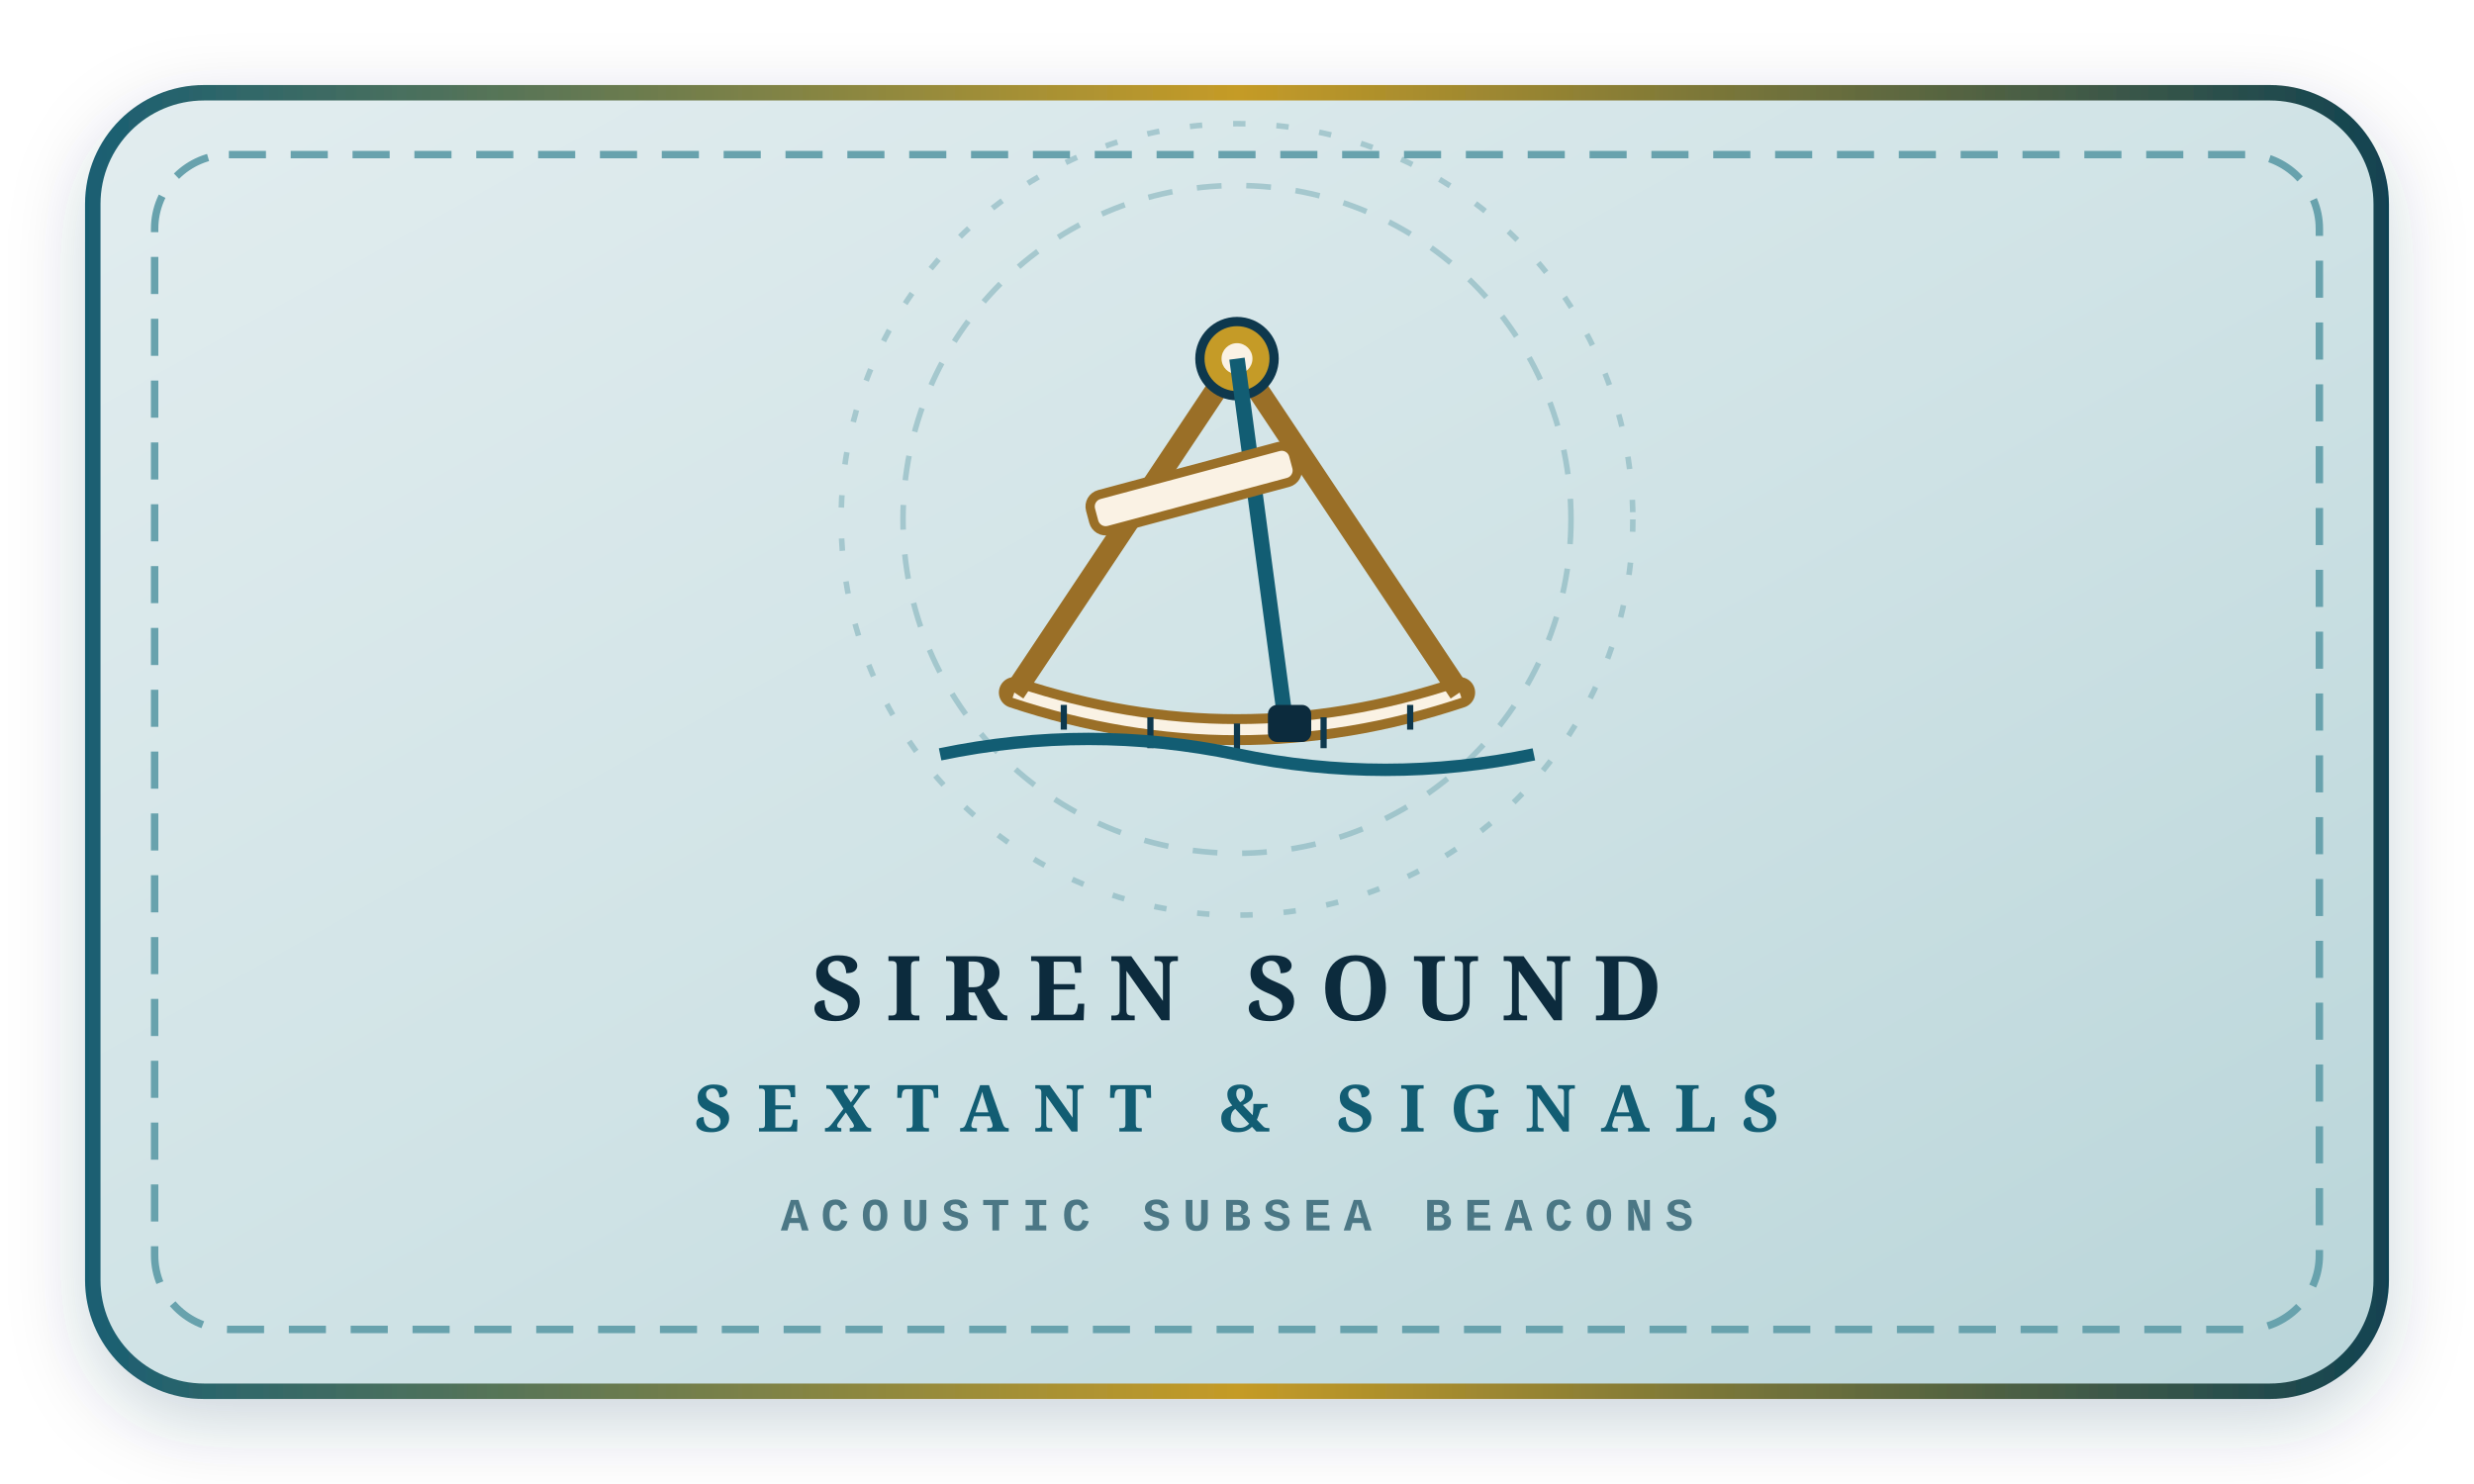
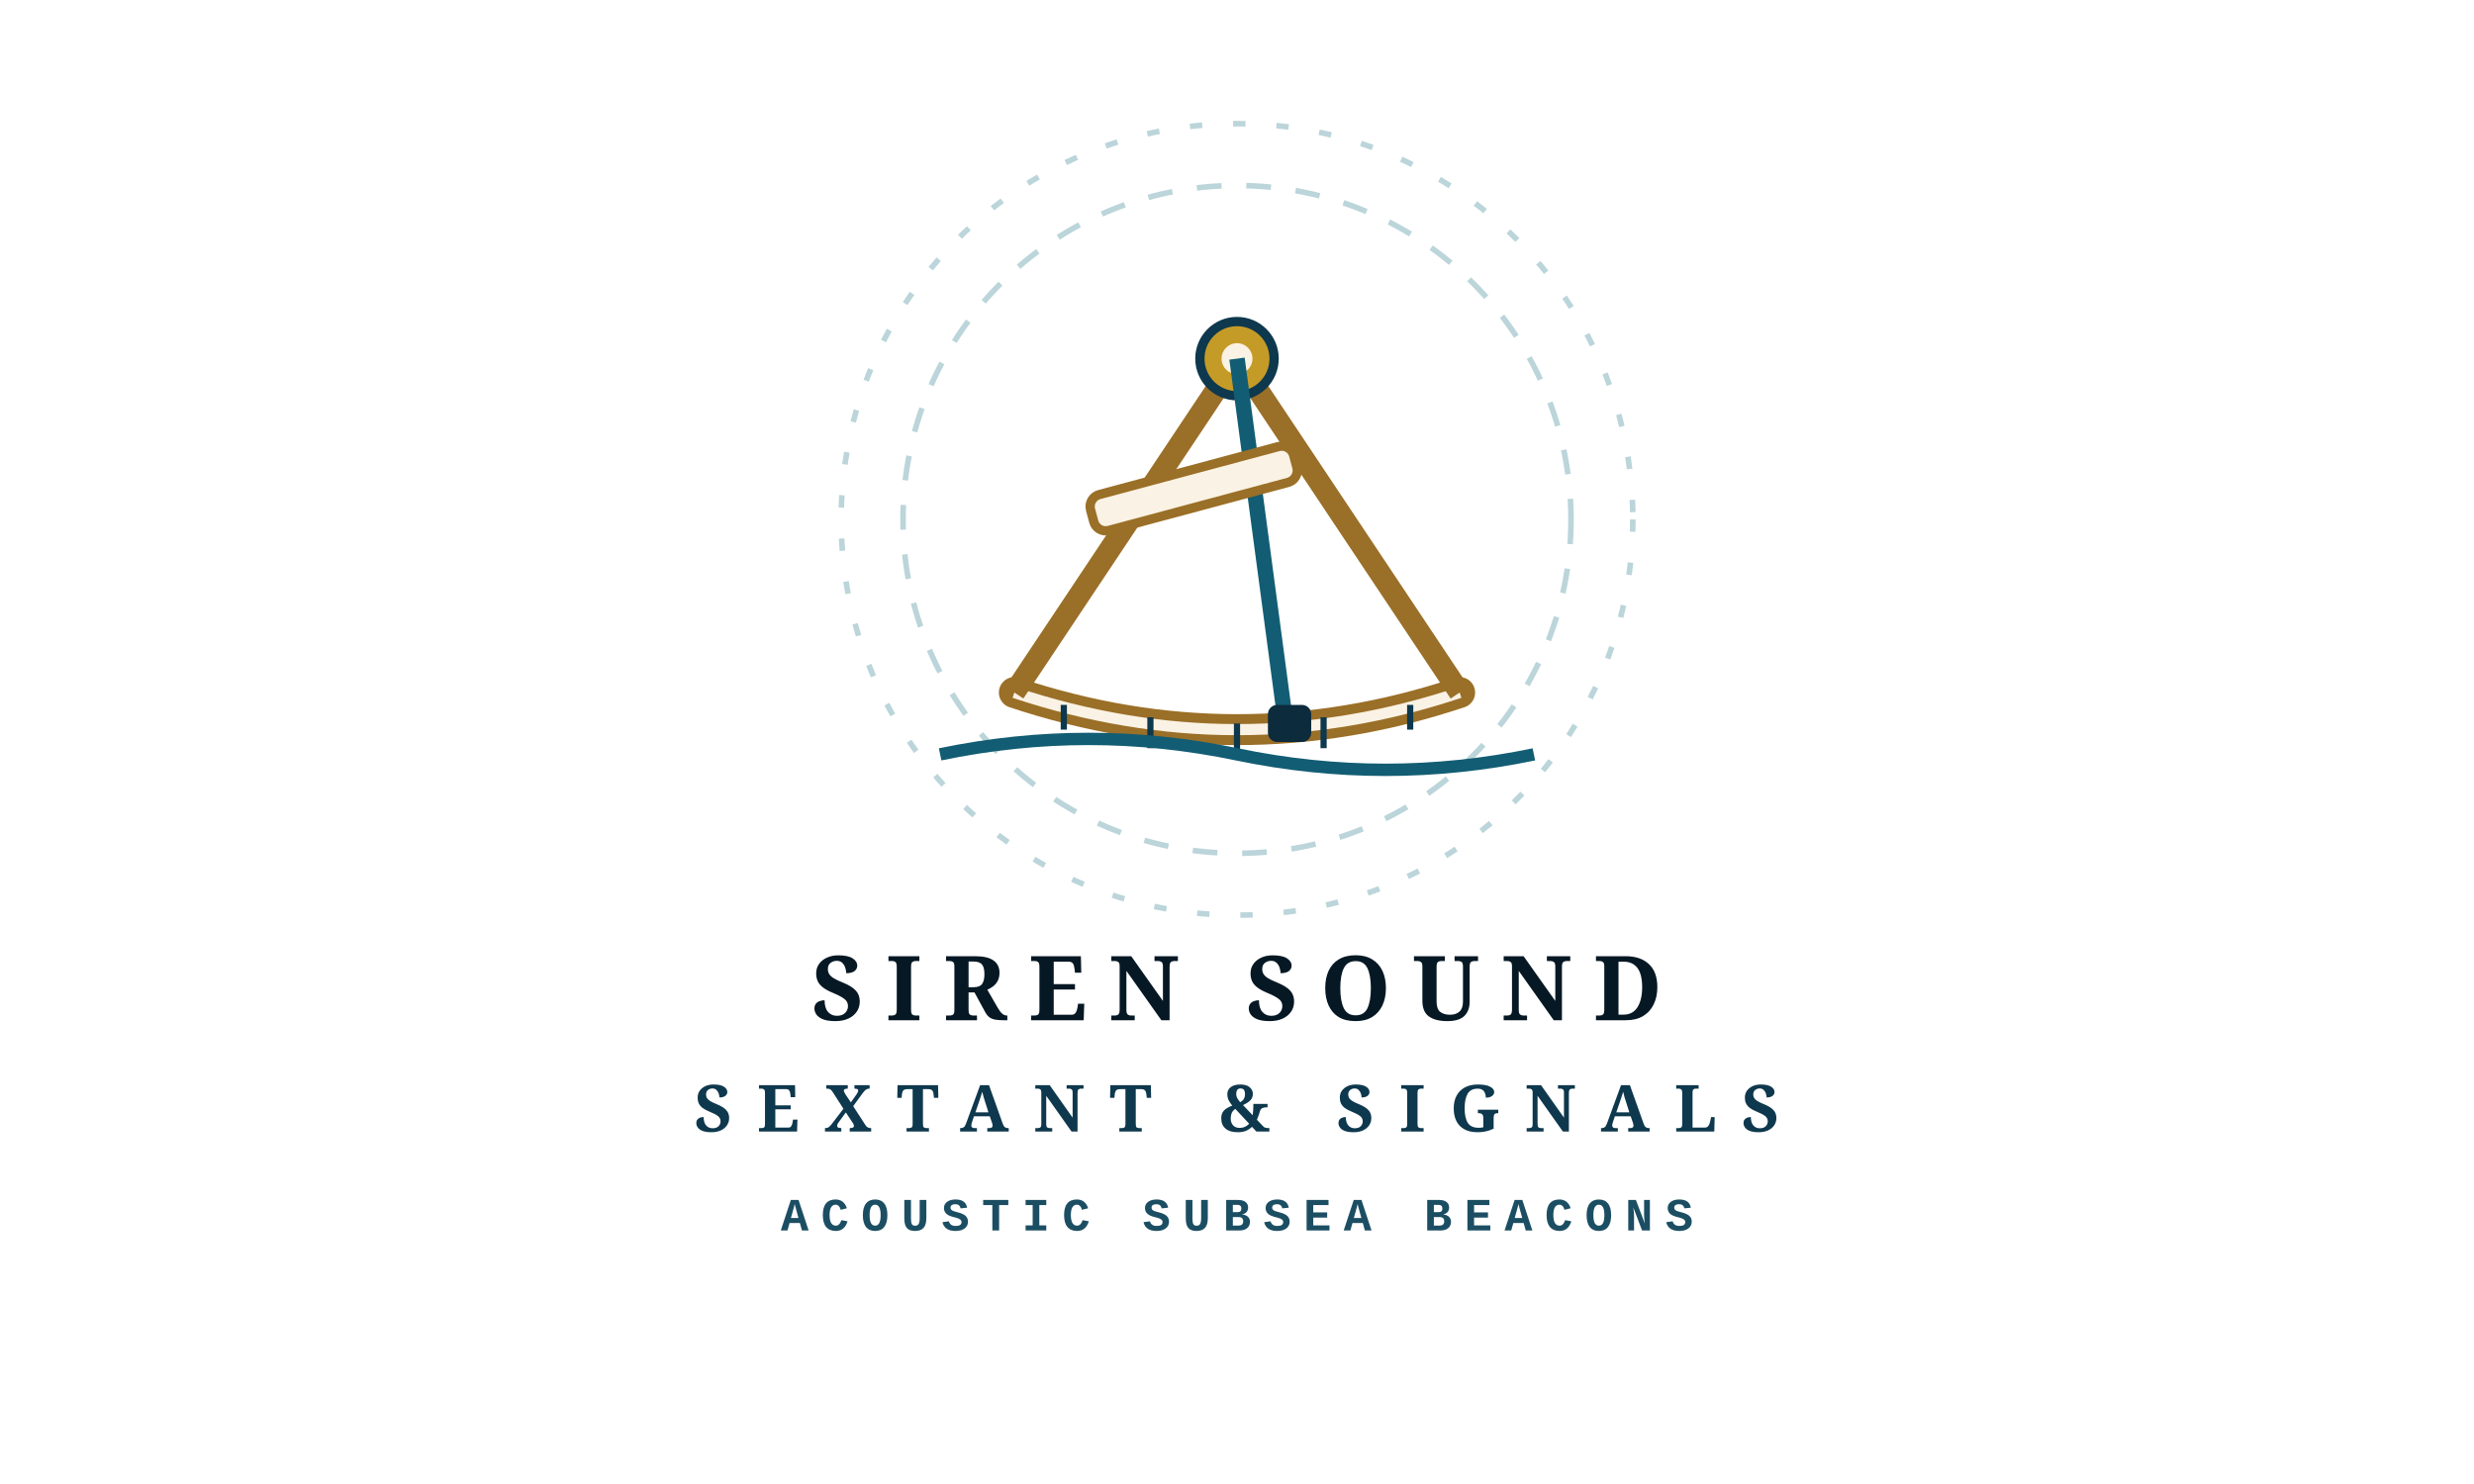
<svg xmlns="http://www.w3.org/2000/svg" viewBox="0 0 400 240" width="400" height="240">
  <defs>
+     <linearGradient id="oceanPlacque" x1="0%" y1="0%" x2="100%" y2="100%">
+       <stop offset="0%" stop-color="#E1EEF0" />
+       <stop offset="50%" stop-color="#CFE5E8" />
+       <stop offset="100%" stop-color="#B7D7DC" />
+     </linearGradient>
    <linearGradient id="sextantBg" x1="0%" y1="0%" x2="100%" y2="100%">
      <stop offset="0%" stop-color="#E2EDEF" />
      <stop offset="50%" stop-color="#D0E3E6" />
      <stop offset="100%" stop-color="#B9D5D9" />
    </linearGradient>
    <linearGradient id="bronzeTeal" x1="0%" y1="0%" x2="100%" y2="0%">
      <stop offset="0%" stop-color="#185E73" />
      <stop offset="50%" stop-color="#C59B27" />
      <stop offset="100%" stop-color="#104252" />
    </linearGradient>
    <filter id="sextantShadow" x="-10%" y="-10%" width="120%" height="120%">
      <feDropShadow dx="0" dy="4" stdDeviation="6" flood-color="#0E384D" flood-opacity="0.2" />
    </filter>
  </defs>
-   <rect x="15" y="15" width="370" height="210" rx="18" fill="url(#sextantBg)" stroke="url(#bronzeTeal)" stroke-width="2.5" filter="url(#sextantShadow)" />
-   <rect x="25" y="25" width="350" height="190" rx="12" fill="none" stroke="#68A2AD" stroke-width="1.2" stroke-dasharray="6,4" />
  <g stroke="#68A2AD" stroke-width="0.9" fill="none" opacity="0.45">
    <circle cx="200" cy="84" r="54" stroke-dasharray="4,4" />
    <circle cx="200" cy="84" r="64" stroke-dasharray="2,5" />
  </g>
  <g transform="translate(200, 84)">
    <path d="M -36 28 Q 0 40, 36 28" fill="none" stroke="#9A6F27" stroke-width="5" stroke-linecap="round" />
    <path d="M -36 28 Q 0 40, 36 28" fill="none" stroke="#FAF2E4" stroke-width="1.8" />
    <line x1="-28" y1="30" x2="-28" y2="34" stroke="#0E384D" stroke-width="1" />
    <line x1="-14" y1="32" x2="-14" y2="37" stroke="#0E384D" stroke-width="1" />
    <line x1="0" y1="33" x2="0" y2="38" stroke="#0E384D" stroke-width="1" />
    <line x1="14" y1="32" x2="14" y2="37" stroke="#0E384D" stroke-width="1" />
    <line x1="28" y1="30" x2="28" y2="34" stroke="#0E384D" stroke-width="1" />
    <line x1="0" y1="-26" x2="-36" y2="28" stroke="#9A6F27" stroke-width="3.5" />
    <line x1="0" y1="-26" x2="36" y2="28" stroke="#9A6F27" stroke-width="3.5" />
    <circle cx="0" cy="-26" r="6" fill="#C59B27" stroke="#0E384D" stroke-width="1.5" />
    <circle cx="0" cy="-26" r="2.5" fill="#FAF2E4" />
    <line x1="0" y1="-26" x2="8" y2="34" stroke="#125D73" stroke-width="2.5" />
    <rect x="5" y="30" width="7" height="6" rx="1.5" fill="#0C2B3D" />
    <rect x="-24" y="-8" width="34" height="6" rx="2" transform="rotate(-15, -7, -5)" fill="#FAF2E4" stroke="#9A6F27" stroke-width="1.5" />
    <path d="M -48 38 Q -24 33, 0 38 T 48 38" fill="none" stroke="#125D73" stroke-width="2" />
  </g>
-   <text x="200" y="165" text-anchor="middle" font-family="'Cinzel', Georgia, serif" font-size="14.5" font-weight="800" fill="#0C2B3D" letter-spacing="3.5">SIREN SOUND</text>
-   <text x="200" y="183" text-anchor="middle" font-family="'Cinzel', Georgia, serif" font-size="10.5" font-weight="700" fill="#125D73" letter-spacing="4">SEXTANT &amp; SIGNALS</text>
-   <text x="200" y="199" text-anchor="middle" font-family="'Courier New', monospace" font-size="7.5" font-weight="600" fill="#4B7785" letter-spacing="2">ACOUSTIC SUBSEA BEACONS</text>
+   <text x="200" y="165" text-anchor="middle" font-family="'Cinzel', Georgia, serif" font-size="14.5" font-weight="800" fill="#061824" letter-spacing="3.5">SIREN SOUND</text>
+   <text x="200" y="183" text-anchor="middle" font-family="'Cinzel', Georgia, serif" font-size="10.5" font-weight="700" fill="#0E384D" letter-spacing="4">SEXTANT &amp; SIGNALS</text>
+   <text x="200" y="199" text-anchor="middle" font-family="'Courier New', monospace" font-size="7.5" font-weight="600" fill="#1C4E63" letter-spacing="2">ACOUSTIC SUBSEA BEACONS</text>
</svg>
